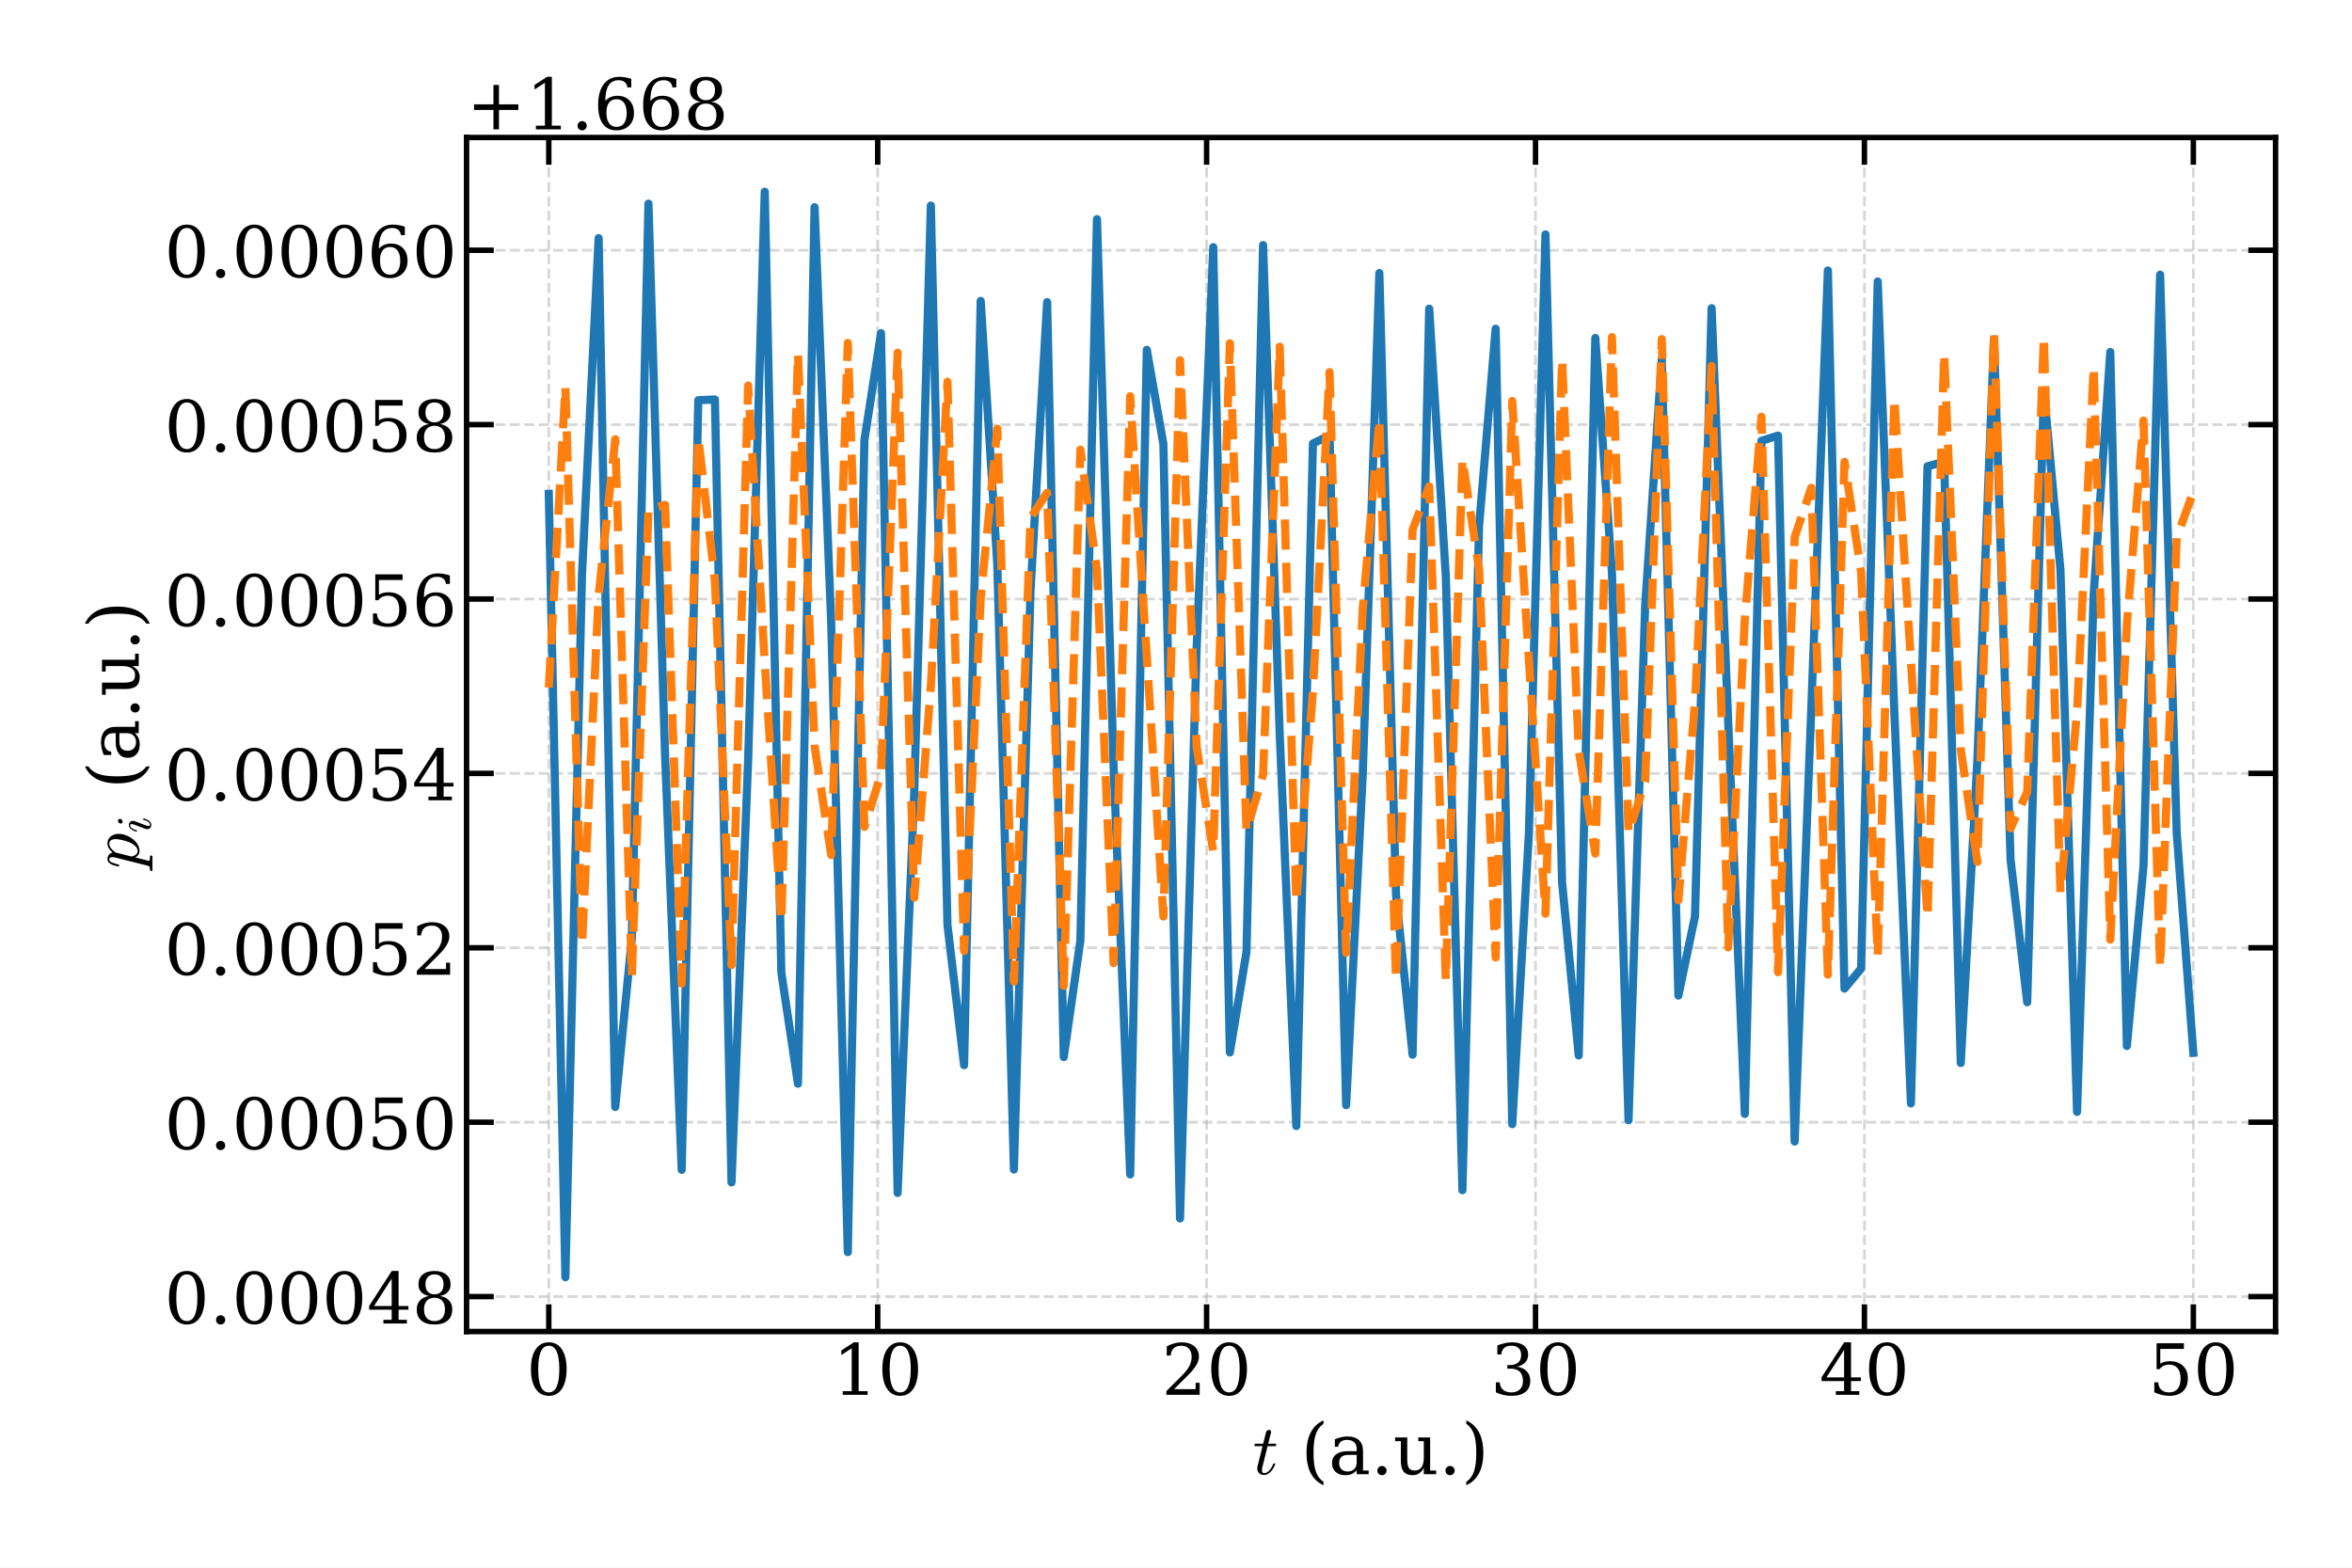
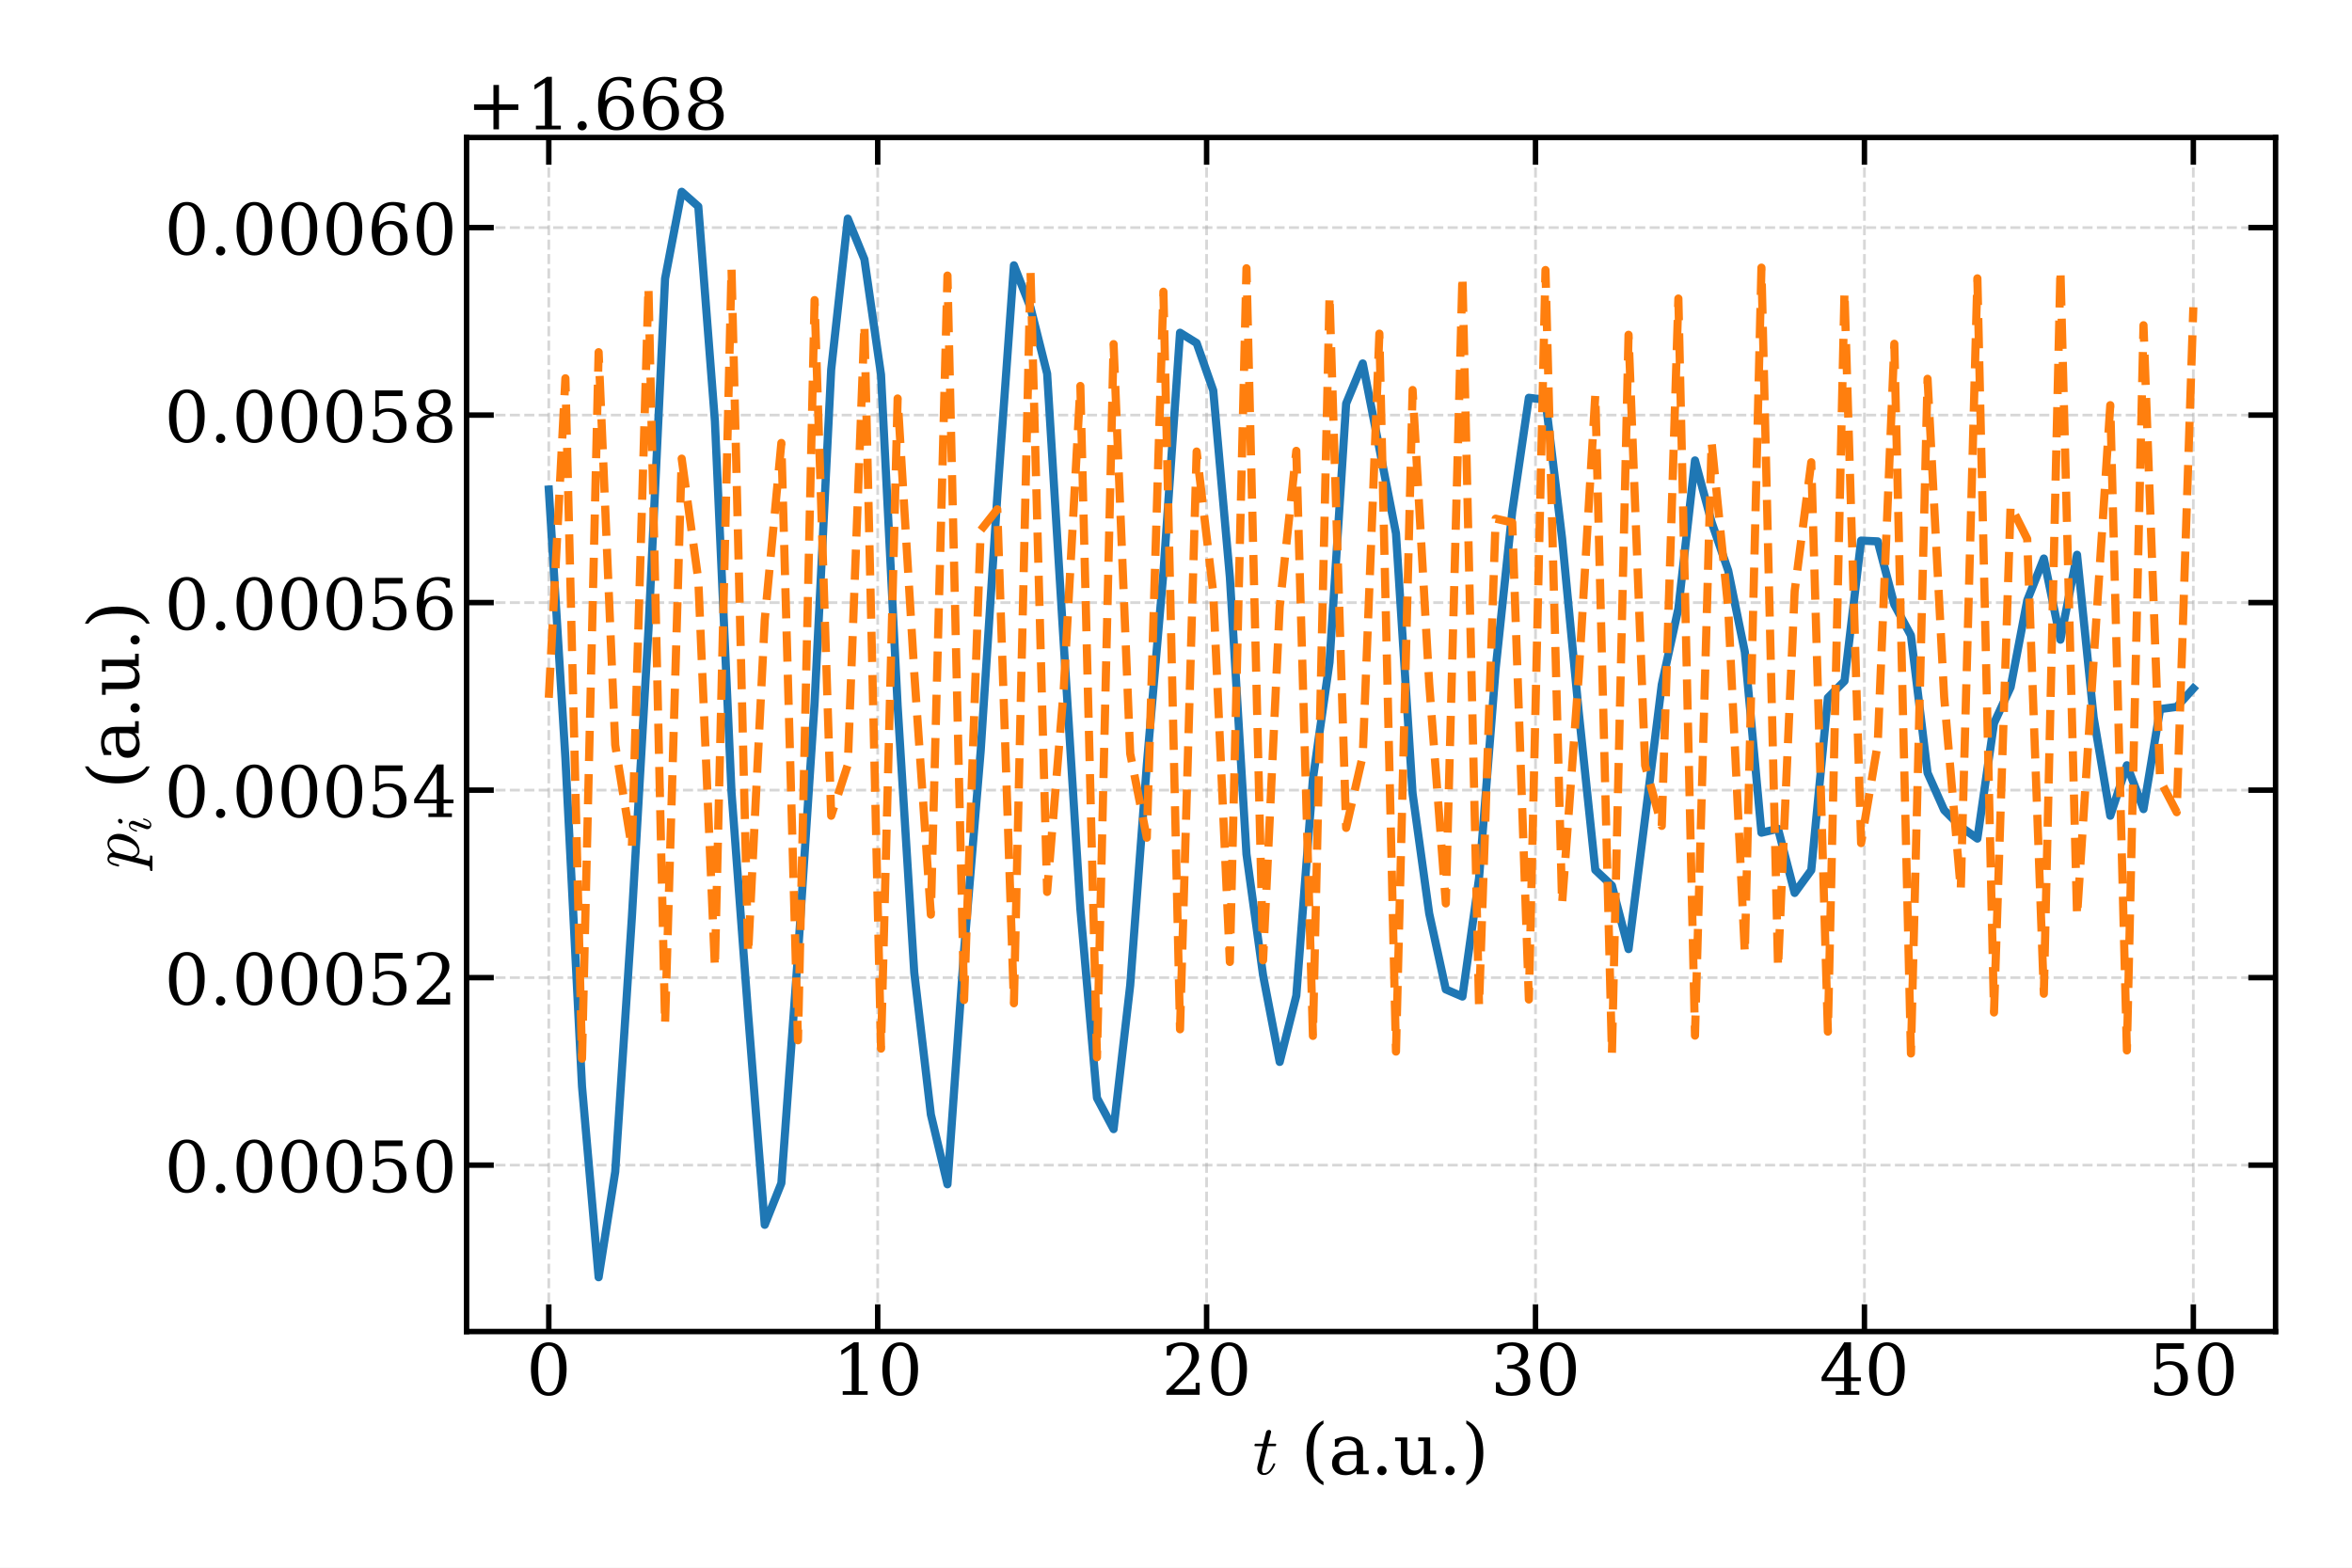
<svg xmlns="http://www.w3.org/2000/svg" xmlns:xlink="http://www.w3.org/1999/xlink" width="864pt" height="576pt" viewBox="0 0 864 576" version="1.1">
  <defs>
    <style type="text/css">*{stroke-linejoin: round; stroke-linecap: butt}</style>
  </defs>
  <g id="figure_1">
    <g id="patch_1">
      <path d="M 0 576  L 864 576  L 864 0  L 0 0  z " style="fill: #ffffff" />
    </g>
    <g id="axes_1">
      <g id="patch_2">
        <path d="M 171.39 489.233  L 835.92 489.233  L 835.92 50.52  L 171.39 50.52  z " style="fill: #ffffff" />
      </g>
      <g id="matplotlib.axis_1">
        <g id="xtick_1">
          <g id="line2d_1">
-             <path d="M 201.596 489.233  L 201.596 50.52  " clip-path="url(#pa88ec3ebfe)" style="fill: none; stroke-dasharray: 3.7,1.6; stroke-dashoffset: 0; stroke: #b0b0b0; stroke-opacity: 0.5" />
+             <path d="M 201.596 489.233  L 201.596 50.52  " clip-path="url(#p88c723b122)" style="fill: none; stroke-dasharray: 3.7,1.6; stroke-dashoffset: 0; stroke: #b0b0b0; stroke-opacity: 0.5" />
          </g>
          <g id="line2d_2">
            <defs>
-               <path id="meef4abf66e" d="M 0 0  L 0 -10  " style="stroke: #000000; stroke-width: 2" />
-             </defs>
-             <g>
-               <use xlink:href="#meef4abf66e" x="201.596" y="489.233" style="stroke: #000000; stroke-width: 2" />
+               <path id="med78677e0a" d="M 0 0  L 0 -10  " style="stroke: #000000; stroke-width: 2" />
+             </defs>
+             <g>
+               <use xlink:href="#med78677e0a" x="201.596" y="489.233" style="stroke: #000000; stroke-width: 2" />
            </g>
          </g>
          <g id="line2d_3">
            <defs>
-               <path id="me6c5d72d08" d="M 0 0  L 0 10  " style="stroke: #000000; stroke-width: 2" />
-             </defs>
-             <g>
-               <use xlink:href="#me6c5d72d08" x="201.596" y="50.52" style="stroke: #000000; stroke-width: 2" />
+               <path id="mbe3a00b995" d="M 0 0  L 0 10  " style="stroke: #000000; stroke-width: 2" />
+             </defs>
+             <g>
+               <use xlink:href="#mbe3a00b995" x="201.596" y="50.52" style="stroke: #000000; stroke-width: 2" />
            </g>
          </g>
          <g id="text_1">
            <g transform="translate(193.3247 512.4884) scale(0.26 -0.26)">
              <defs>
                <path id="DejaVuSerif-30" d="M 2034 219  Q 2513 219 2750 744  Q 2988 1269 2988 2328  Q 2988 3391 2750 3916  Q 2513 4441 2034 4441  Q 1556 4441 1318 3916  Q 1081 3391 1081 2328  Q 1081 1269 1318 744  Q 1556 219 2034 219  z M 2034 -91  Q 1275 -91 848 546  Q 422 1184 422 2328  Q 422 3475 848 4112  Q 1275 4750 2034 4750  Q 2797 4750 3222 4112  Q 3647 3475 3647 2328  Q 3647 1184 3222 546  Q 2797 -91 2034 -91  z " transform="scale(0.015625)" />
              </defs>
              <use xlink:href="#DejaVuSerif-30" />
            </g>
          </g>
        </g>
        <g id="xtick_2">
          <g id="line2d_4">
-             <path d="M 322.42 489.233  L 322.42 50.52  " clip-path="url(#pa88ec3ebfe)" style="fill: none; stroke-dasharray: 3.7,1.6; stroke-dashoffset: 0; stroke: #b0b0b0; stroke-opacity: 0.5" />
+             <path d="M 322.42 489.233  L 322.42 50.52  " clip-path="url(#p88c723b122)" style="fill: none; stroke-dasharray: 3.7,1.6; stroke-dashoffset: 0; stroke: #b0b0b0; stroke-opacity: 0.5" />
          </g>
          <g id="line2d_5">
            <g>
-               <use xlink:href="#meef4abf66e" x="322.42" y="489.233" style="stroke: #000000; stroke-width: 2" />
+               <use xlink:href="#med78677e0a" x="322.42" y="489.233" style="stroke: #000000; stroke-width: 2" />
            </g>
          </g>
          <g id="line2d_6">
            <g>
-               <use xlink:href="#me6c5d72d08" x="322.42" y="50.52" style="stroke: #000000; stroke-width: 2" />
+               <use xlink:href="#mbe3a00b995" x="322.42" y="50.52" style="stroke: #000000; stroke-width: 2" />
            </g>
          </g>
          <g id="text_2">
            <g transform="translate(305.877 512.4884) scale(0.26 -0.26)">
              <defs>
                <path id="DejaVuSerif-31" d="M 909 0  L 909 331  L 1722 331  L 1722 4213  L 781 3603  L 781 4013  L 1919 4750  L 2350 4750  L 2350 331  L 3163 331  L 3163 0  L 909 0  z " transform="scale(0.015625)" />
              </defs>
              <use xlink:href="#DejaVuSerif-31" />
              <use xlink:href="#DejaVuSerif-30" x="63.623" />
            </g>
          </g>
        </g>
        <g id="xtick_3">
          <g id="line2d_7">
-             <path d="M 443.243 489.233  L 443.243 50.52  " clip-path="url(#pa88ec3ebfe)" style="fill: none; stroke-dasharray: 3.7,1.6; stroke-dashoffset: 0; stroke: #b0b0b0; stroke-opacity: 0.5" />
+             <path d="M 443.243 489.233  L 443.243 50.52  " clip-path="url(#p88c723b122)" style="fill: none; stroke-dasharray: 3.7,1.6; stroke-dashoffset: 0; stroke: #b0b0b0; stroke-opacity: 0.5" />
          </g>
          <g id="line2d_8">
            <g>
-               <use xlink:href="#meef4abf66e" x="443.243" y="489.233" style="stroke: #000000; stroke-width: 2" />
+               <use xlink:href="#med78677e0a" x="443.243" y="489.233" style="stroke: #000000; stroke-width: 2" />
            </g>
          </g>
          <g id="line2d_9">
            <g>
-               <use xlink:href="#me6c5d72d08" x="443.243" y="50.52" style="stroke: #000000; stroke-width: 2" />
+               <use xlink:href="#mbe3a00b995" x="443.243" y="50.52" style="stroke: #000000; stroke-width: 2" />
            </g>
          </g>
          <g id="text_3">
            <g transform="translate(426.7007 512.4884) scale(0.26 -0.26)">
              <defs>
                <path id="DejaVuSerif-32" d="M 819 3553  L 469 3553  L 469 4384  Q 803 4563 1142 4656  Q 1481 4750 1806 4750  Q 2534 4750 2956 4397  Q 3378 4044 3378 3438  Q 3378 2753 2422 1800  Q 2347 1728 2309 1691  L 1131 513  L 3078 513  L 3078 1088  L 3444 1088  L 3444 0  L 434 0  L 434 341  L 1850 1753  Q 2319 2222 2519 2614  Q 2719 3006 2719 3438  Q 2719 3909 2473 4175  Q 2228 4441 1797 4441  Q 1350 4441 1106 4219  Q 863 3997 819 3553  z " transform="scale(0.015625)" />
              </defs>
              <use xlink:href="#DejaVuSerif-32" />
              <use xlink:href="#DejaVuSerif-30" x="63.623" />
            </g>
          </g>
        </g>
        <g id="xtick_4">
          <g id="line2d_10">
-             <path d="M 564.067 489.233  L 564.067 50.52  " clip-path="url(#pa88ec3ebfe)" style="fill: none; stroke-dasharray: 3.7,1.6; stroke-dashoffset: 0; stroke: #b0b0b0; stroke-opacity: 0.5" />
+             <path d="M 564.067 489.233  L 564.067 50.52  " clip-path="url(#p88c723b122)" style="fill: none; stroke-dasharray: 3.7,1.6; stroke-dashoffset: 0; stroke: #b0b0b0; stroke-opacity: 0.5" />
          </g>
          <g id="line2d_11">
            <g>
-               <use xlink:href="#meef4abf66e" x="564.067" y="489.233" style="stroke: #000000; stroke-width: 2" />
+               <use xlink:href="#med78677e0a" x="564.067" y="489.233" style="stroke: #000000; stroke-width: 2" />
            </g>
          </g>
          <g id="line2d_12">
            <g>
-               <use xlink:href="#me6c5d72d08" x="564.067" y="50.52" style="stroke: #000000; stroke-width: 2" />
+               <use xlink:href="#mbe3a00b995" x="564.067" y="50.52" style="stroke: #000000; stroke-width: 2" />
            </g>
          </g>
          <g id="text_4">
            <g transform="translate(547.5243 512.4884) scale(0.26 -0.26)">
              <defs>
                <path id="DejaVuSerif-33" d="M 622 4469  Q 988 4606 1323 4678  Q 1659 4750 1953 4750  Q 2638 4750 3022 4454  Q 3406 4159 3406 3634  Q 3406 3213 3140 2930  Q 2875 2647 2388 2547  Q 2963 2466 3280 2130  Q 3597 1794 3597 1259  Q 3597 606 3158 257  Q 2719 -91 1894 -91  Q 1528 -91 1179 -12  Q 831 66 488 225  L 488 1131  L 838 1131  Q 869 681 1141 450  Q 1413 219 1906 219  Q 2384 219 2661 495  Q 2938 772 2938 1253  Q 2938 1803 2653 2086  Q 2369 2369 1819 2369  L 1522 2369  L 1522 2688  L 1678 2688  Q 2225 2688 2498 2914  Q 2772 3141 2772 3597  Q 2772 4006 2547 4223  Q 2322 4441 1900 4441  Q 1478 4441 1245 4241  Q 1013 4041 972 3647  L 622 3647  L 622 4469  z " transform="scale(0.015625)" />
              </defs>
              <use xlink:href="#DejaVuSerif-33" />
              <use xlink:href="#DejaVuSerif-30" x="63.623" />
            </g>
          </g>
        </g>
        <g id="xtick_5">
          <g id="line2d_13">
-             <path d="M 684.89 489.233  L 684.89 50.52  " clip-path="url(#pa88ec3ebfe)" style="fill: none; stroke-dasharray: 3.7,1.6; stroke-dashoffset: 0; stroke: #b0b0b0; stroke-opacity: 0.5" />
+             <path d="M 684.89 489.233  L 684.89 50.52  " clip-path="url(#p88c723b122)" style="fill: none; stroke-dasharray: 3.7,1.6; stroke-dashoffset: 0; stroke: #b0b0b0; stroke-opacity: 0.5" />
          </g>
          <g id="line2d_14">
            <g>
-               <use xlink:href="#meef4abf66e" x="684.89" y="489.233" style="stroke: #000000; stroke-width: 2" />
+               <use xlink:href="#med78677e0a" x="684.89" y="489.233" style="stroke: #000000; stroke-width: 2" />
            </g>
          </g>
          <g id="line2d_15">
            <g>
-               <use xlink:href="#me6c5d72d08" x="684.89" y="50.52" style="stroke: #000000; stroke-width: 2" />
+               <use xlink:href="#mbe3a00b995" x="684.89" y="50.52" style="stroke: #000000; stroke-width: 2" />
            </g>
          </g>
          <g id="text_5">
            <g transform="translate(668.348 512.4884) scale(0.26 -0.26)">
              <defs>
                <path id="DejaVuSerif-34" d="M 2234 1581  L 2234 4063  L 641 1581  L 2234 1581  z M 3609 0  L 1484 0  L 1484 331  L 2234 331  L 2234 1247  L 197 1247  L 197 1588  L 2241 4750  L 2859 4750  L 2859 1581  L 3750 1581  L 3750 1247  L 2859 1247  L 2859 331  L 3609 331  L 3609 0  z " transform="scale(0.015625)" />
              </defs>
              <use xlink:href="#DejaVuSerif-34" />
              <use xlink:href="#DejaVuSerif-30" x="63.623" />
            </g>
          </g>
        </g>
        <g id="xtick_6">
          <g id="line2d_16">
-             <path d="M 805.714 489.233  L 805.714 50.52  " clip-path="url(#pa88ec3ebfe)" style="fill: none; stroke-dasharray: 3.7,1.6; stroke-dashoffset: 0; stroke: #b0b0b0; stroke-opacity: 0.5" />
+             <path d="M 805.714 489.233  L 805.714 50.52  " clip-path="url(#p88c723b122)" style="fill: none; stroke-dasharray: 3.7,1.6; stroke-dashoffset: 0; stroke: #b0b0b0; stroke-opacity: 0.5" />
          </g>
          <g id="line2d_17">
            <g>
-               <use xlink:href="#meef4abf66e" x="805.714" y="489.233" style="stroke: #000000; stroke-width: 2" />
+               <use xlink:href="#med78677e0a" x="805.714" y="489.233" style="stroke: #000000; stroke-width: 2" />
            </g>
          </g>
          <g id="line2d_18">
            <g>
-               <use xlink:href="#me6c5d72d08" x="805.714" y="50.52" style="stroke: #000000; stroke-width: 2" />
+               <use xlink:href="#mbe3a00b995" x="805.714" y="50.52" style="stroke: #000000; stroke-width: 2" />
            </g>
          </g>
          <g id="text_6">
            <g transform="translate(789.1716 512.4884) scale(0.26 -0.26)">
              <defs>
                <path id="DejaVuSerif-35" d="M 3219 4666  L 3219 4153  L 1081 4153  L 1081 2816  Q 1244 2928 1461 2984  Q 1678 3041 1947 3041  Q 2703 3041 3140 2622  Q 3578 2203 3578 1478  Q 3578 738 3136 323  Q 2694 -91 1894 -91  Q 1572 -91 1234 -12  Q 897 66 544 225  L 544 1131  L 897 1131  Q 925 688 1179 453  Q 1434 219 1894 219  Q 2388 219 2653 544  Q 2919 869 2919 1478  Q 2919 2084 2655 2407  Q 2391 2731 1894 2731  Q 1613 2731 1398 2631  Q 1184 2531 1019 2322  L 750 2322  L 750 4666  L 3219 4666  z " transform="scale(0.015625)" />
              </defs>
              <use xlink:href="#DejaVuSerif-35" />
              <use xlink:href="#DejaVuSerif-30" x="63.623" />
            </g>
          </g>
        </g>
        <g id="text_7">
          <g transform="translate(460.235 541.6516) scale(0.26 -0.26)">
            <defs>
              <path id="Cmmi10-74" d="M 397 519  Q 397 613 416 697  L 878 2534  L 206 2534  Q 141 2534 141 2619  Q 166 2759 225 2759  L 934 2759  L 1191 3803  Q 1216 3888 1291 3947  Q 1366 4006 1459 4006  Q 1541 4006 1595 3957  Q 1650 3909 1650 3828  Q 1650 3809 1648 3798  Q 1647 3788 1644 3775  L 1388 2759  L 2047 2759  Q 2113 2759 2113 2675  Q 2109 2659 2100 2621  Q 2091 2584 2075 2559  Q 2059 2534 2028 2534  L 1331 2534  L 872 684  Q 825 503 825 372  Q 825 97 1013 97  Q 1294 97 1511 361  Q 1728 625 1844 941  Q 1869 978 1894 978  L 1972 978  Q 1997 978 2012 961  Q 2028 944 2028 922  Q 2028 909 2022 903  Q 1881 516 1612 222  Q 1344 -72 997 -72  Q 744 -72 570 93  Q 397 259 397 519  z " transform="scale(0.015625)" />
              <path id="DejaVuSerif-20" transform="scale(0.015625)" />
              <path id="DejaVuSerif-28" d="M 2041 -997  Q 1281 -656 893 83  Q 506 822 506 1931  Q 506 3044 893 3783  Q 1281 4522 2041 4863  L 2041 4556  Q 1559 4225 1350 3623  Q 1141 3022 1141 1931  Q 1141 844 1350 242  Q 1559 -359 2041 -691  L 2041 -997  z " transform="scale(0.015625)" />
              <path id="DejaVuSerif-61" d="M 2547 1044  L 2547 1747  L 1806 1747  Q 1378 1747 1168 1562  Q 959 1378 959 997  Q 959 650 1171 447  Q 1384 244 1747 244  Q 2106 244 2326 466  Q 2547 688 2547 1044  z M 3122 2075  L 3122 331  L 3634 331  L 3634 0  L 2547 0  L 2547 359  Q 2356 128 2106 18  Q 1856 -91 1522 -91  Q 969 -91 644 203  Q 319 497 319 997  Q 319 1513 691 1797  Q 1063 2081 1741 2081  L 2547 2081  L 2547 2309  Q 2547 2688 2317 2895  Q 2088 3103 1672 3103  Q 1328 3103 1125 2947  Q 922 2791 872 2484  L 575 2484  L 575 3156  Q 875 3284 1158 3348  Q 1441 3413 1709 3413  Q 2400 3413 2761 3070  Q 3122 2728 3122 2075  z " transform="scale(0.015625)" />
              <path id="DejaVuSerif-2e" d="M 603 325  Q 603 500 722 622  Q 841 744 1019 744  Q 1191 744 1312 622  Q 1434 500 1434 325  Q 1434 153 1312 31  Q 1191 -91 1019 -91  Q 841 -91 722 29  Q 603 150 603 325  z " transform="scale(0.015625)" />
              <path id="DejaVuSerif-75" d="M 2266 3322  L 3341 3322  L 3341 331  L 3884 331  L 3884 0  L 2766 0  L 2766 588  Q 2606 256 2353 82  Q 2100 -91 1766 -91  Q 1213 -91 952 223  Q 691 538 691 1209  L 691 2988  L 172 2988  L 172 3322  L 1269 3322  L 1269 1388  Q 1269 781 1417 556  Q 1566 331 1947 331  Q 2347 331 2556 625  Q 2766 919 2766 1478  L 2766 2988  L 2266 2988  L 2266 3322  z " transform="scale(0.015625)" />
              <path id="DejaVuSerif-29" d="M 453 -997  L 453 -691  Q 934 -359 1145 242  Q 1356 844 1356 1931  Q 1356 3022 1145 3623  Q 934 4225 453 4556  L 453 4863  Q 1216 4522 1603 3783  Q 1991 3044 1991 1931  Q 1991 822 1603 83  Q 1216 -656 453 -997  z " transform="scale(0.015625)" />
            </defs>
            <use xlink:href="#Cmmi10-74" transform="translate(0 0.015625)" />
            <use xlink:href="#DejaVuSerif-20" transform="translate(36.08398 0.015625)" />
            <use xlink:href="#DejaVuSerif-28" transform="translate(67.87109 0.015625)" />
            <use xlink:href="#DejaVuSerif-61" transform="translate(106.8848 0.015625)" />
            <use xlink:href="#DejaVuSerif-2e" transform="translate(166.5039 0.015625)" />
            <use xlink:href="#DejaVuSerif-75" transform="translate(198.291 0.015625)" />
            <use xlink:href="#DejaVuSerif-2e" transform="translate(262.6953 0.015625)" />
            <use xlink:href="#DejaVuSerif-29" transform="translate(294.4824 0.015625)" />
          </g>
        </g>
      </g>
      <g id="matplotlib.axis_2">
        <g id="ytick_1">
          <g id="line2d_19">
-             <path d="M 171.39 476.398  L 835.92 476.398  " clip-path="url(#pa88ec3ebfe)" style="fill: none; stroke-dasharray: 3.7,1.6; stroke-dashoffset: 0; stroke: #b0b0b0; stroke-opacity: 0.5" />
+             <path d="M 171.39 428.099  L 835.92 428.099  " clip-path="url(#p88c723b122)" style="fill: none; stroke-dasharray: 3.7,1.6; stroke-dashoffset: 0; stroke: #b0b0b0; stroke-opacity: 0.5" />
          </g>
          <g id="line2d_20">
            <defs>
-               <path id="md8e90012d5" d="M 0 0  L 10 0  " style="stroke: #000000; stroke-width: 2" />
-             </defs>
-             <g>
-               <use xlink:href="#md8e90012d5" x="171.39" y="476.398" style="stroke: #000000; stroke-width: 2" />
+               <path id="mcb16115a9f" d="M 0 0  L 10 0  " style="stroke: #000000; stroke-width: 2" />
+             </defs>
+             <g>
+               <use xlink:href="#mcb16115a9f" x="171.39" y="428.099" style="stroke: #000000; stroke-width: 2" />
            </g>
          </g>
          <g id="line2d_21">
            <defs>
-               <path id="m839bf3f258" d="M 0 0  L -10 0  " style="stroke: #000000; stroke-width: 2" />
-             </defs>
-             <g>
-               <use xlink:href="#m839bf3f258" x="835.92" y="476.398" style="stroke: #000000; stroke-width: 2" />
+               <path id="m4afdb123ab" d="M 0 0  L -10 0  " style="stroke: #000000; stroke-width: 2" />
+             </defs>
+             <g>
+               <use xlink:href="#m4afdb123ab" x="835.92" y="428.099" style="stroke: #000000; stroke-width: 2" />
            </g>
          </g>
          <g id="text_8">
-             <g transform="translate(60.37188 486.2759) scale(0.26 -0.26)">
-               <defs>
-                 <path id="DejaVuSerif-38" d="M 2981 1275  Q 2981 1775 2732 2051  Q 2484 2328 2034 2328  Q 1584 2328 1336 2051  Q 1088 1775 1088 1275  Q 1088 772 1336 495  Q 1584 219 2034 219  Q 2484 219 2732 495  Q 2981 772 2981 1275  z M 2853 3541  Q 2853 3966 2637 4203  Q 2422 4441 2034 4441  Q 1650 4441 1433 4203  Q 1216 3966 1216 3541  Q 1216 3113 1433 2875  Q 1650 2638 2034 2638  Q 2422 2638 2637 2875  Q 2853 3113 2853 3541  z M 2516 2484  Q 3047 2413 3344 2092  Q 3641 1772 3641 1275  Q 3641 619 3225 264  Q 2809 -91 2034 -91  Q 1263 -91 845 264  Q 428 619 428 1275  Q 428 1772 725 2092  Q 1022 2413 1556 2484  Q 1084 2569 832 2842  Q 581 3116 581 3541  Q 581 4103 968 4426  Q 1356 4750 2034 4750  Q 2713 4750 3100 4426  Q 3488 4103 3488 3541  Q 3488 3116 3236 2842  Q 2984 2569 2516 2484  z " transform="scale(0.015625)" />
-               </defs>
-               <use xlink:href="#DejaVuSerif-30" />
-               <use xlink:href="#DejaVuSerif-2e" x="63.623" />
-               <use xlink:href="#DejaVuSerif-30" x="95.41" />
-               <use xlink:href="#DejaVuSerif-30" x="159.033" />
-               <use xlink:href="#DejaVuSerif-30" x="222.656" />
-               <use xlink:href="#DejaVuSerif-34" x="286.279" />
-               <use xlink:href="#DejaVuSerif-38" x="349.902" />
+             <g transform="translate(60.37188 437.9771) scale(0.26 -0.26)">
+               <use xlink:href="#DejaVuSerif-30" />
+               <use xlink:href="#DejaVuSerif-2e" x="63.623" />
+               <use xlink:href="#DejaVuSerif-30" x="95.41" />
+               <use xlink:href="#DejaVuSerif-30" x="159.033" />
+               <use xlink:href="#DejaVuSerif-30" x="222.656" />
+               <use xlink:href="#DejaVuSerif-35" x="286.279" />
+               <use xlink:href="#DejaVuSerif-30" x="349.902" />
            </g>
          </g>
        </g>
        <g id="ytick_2">
          <g id="line2d_22">
-             <path d="M 171.39 412.322  L 835.92 412.322  " clip-path="url(#pa88ec3ebfe)" style="fill: none; stroke-dasharray: 3.7,1.6; stroke-dashoffset: 0; stroke: #b0b0b0; stroke-opacity: 0.5" />
+             <path d="M 171.39 359.203  L 835.92 359.203  " clip-path="url(#p88c723b122)" style="fill: none; stroke-dasharray: 3.7,1.6; stroke-dashoffset: 0; stroke: #b0b0b0; stroke-opacity: 0.5" />
          </g>
          <g id="line2d_23">
            <g>
-               <use xlink:href="#md8e90012d5" x="171.39" y="412.322" style="stroke: #000000; stroke-width: 2" />
+               <use xlink:href="#mcb16115a9f" x="171.39" y="359.203" style="stroke: #000000; stroke-width: 2" />
            </g>
          </g>
          <g id="line2d_24">
            <g>
-               <use xlink:href="#m839bf3f258" x="835.92" y="412.322" style="stroke: #000000; stroke-width: 2" />
+               <use xlink:href="#m4afdb123ab" x="835.92" y="359.203" style="stroke: #000000; stroke-width: 2" />
            </g>
          </g>
          <g id="text_9">
-             <g transform="translate(60.37188 422.1998) scale(0.26 -0.26)">
+             <g transform="translate(60.37188 369.081) scale(0.26 -0.26)">
              <use xlink:href="#DejaVuSerif-30" />
              <use xlink:href="#DejaVuSerif-2e" x="63.623" />
              <use xlink:href="#DejaVuSerif-30" x="95.41" />
              <use xlink:href="#DejaVuSerif-30" x="159.033" />
              <use xlink:href="#DejaVuSerif-30" x="222.656" />
              <use xlink:href="#DejaVuSerif-35" x="286.279" />
-               <use xlink:href="#DejaVuSerif-30" x="349.902" />
+               <use xlink:href="#DejaVuSerif-32" x="349.902" />
            </g>
          </g>
        </g>
        <g id="ytick_3">
          <g id="line2d_25">
-             <path d="M 171.39 348.246  L 835.92 348.246  " clip-path="url(#pa88ec3ebfe)" style="fill: none; stroke-dasharray: 3.7,1.6; stroke-dashoffset: 0; stroke: #b0b0b0; stroke-opacity: 0.5" />
+             <path d="M 171.39 290.307  L 835.92 290.307  " clip-path="url(#p88c723b122)" style="fill: none; stroke-dasharray: 3.7,1.6; stroke-dashoffset: 0; stroke: #b0b0b0; stroke-opacity: 0.5" />
          </g>
          <g id="line2d_26">
            <g>
-               <use xlink:href="#md8e90012d5" x="171.39" y="348.246" style="stroke: #000000; stroke-width: 2" />
+               <use xlink:href="#mcb16115a9f" x="171.39" y="290.307" style="stroke: #000000; stroke-width: 2" />
            </g>
          </g>
          <g id="line2d_27">
            <g>
-               <use xlink:href="#m839bf3f258" x="835.92" y="348.246" style="stroke: #000000; stroke-width: 2" />
+               <use xlink:href="#m4afdb123ab" x="835.92" y="290.307" style="stroke: #000000; stroke-width: 2" />
            </g>
          </g>
          <g id="text_10">
-             <g transform="translate(60.37188 358.1236) scale(0.26 -0.26)">
+             <g transform="translate(60.37188 300.1849) scale(0.26 -0.26)">
              <use xlink:href="#DejaVuSerif-30" />
              <use xlink:href="#DejaVuSerif-2e" x="63.623" />
              <use xlink:href="#DejaVuSerif-30" x="95.41" />
              <use xlink:href="#DejaVuSerif-30" x="159.033" />
              <use xlink:href="#DejaVuSerif-30" x="222.656" />
              <use xlink:href="#DejaVuSerif-35" x="286.279" />
-               <use xlink:href="#DejaVuSerif-32" x="349.902" />
+               <use xlink:href="#DejaVuSerif-34" x="349.902" />
            </g>
          </g>
        </g>
        <g id="ytick_4">
          <g id="line2d_28">
-             <path d="M 171.39 284.169  L 835.92 284.169  " clip-path="url(#pa88ec3ebfe)" style="fill: none; stroke-dasharray: 3.7,1.6; stroke-dashoffset: 0; stroke: #b0b0b0; stroke-opacity: 0.5" />
+             <path d="M 171.39 221.411  L 835.92 221.411  " clip-path="url(#p88c723b122)" style="fill: none; stroke-dasharray: 3.7,1.6; stroke-dashoffset: 0; stroke: #b0b0b0; stroke-opacity: 0.5" />
          </g>
          <g id="line2d_29">
            <g>
-               <use xlink:href="#md8e90012d5" x="171.39" y="284.169" style="stroke: #000000; stroke-width: 2" />
+               <use xlink:href="#mcb16115a9f" x="171.39" y="221.411" style="stroke: #000000; stroke-width: 2" />
            </g>
          </g>
          <g id="line2d_30">
            <g>
-               <use xlink:href="#m839bf3f258" x="835.92" y="284.169" style="stroke: #000000; stroke-width: 2" />
+               <use xlink:href="#m4afdb123ab" x="835.92" y="221.411" style="stroke: #000000; stroke-width: 2" />
            </g>
          </g>
          <g id="text_11">
-             <g transform="translate(60.37188 294.0474) scale(0.26 -0.26)">
+             <g transform="translate(60.37188 231.2888) scale(0.26 -0.26)">
+               <defs>
+                 <path id="DejaVuSerif-36" d="M 2094 219  Q 2534 219 2771 542  Q 3009 866 3009 1472  Q 3009 2078 2771 2401  Q 2534 2725 2094 2725  Q 1647 2725 1412 2412  Q 1178 2100 1178 1509  Q 1178 888 1415 553  Q 1653 219 2094 219  z M 1075 2569  Q 1288 2803 1556 2918  Q 1825 3034 2163 3034  Q 2859 3034 3264 2615  Q 3669 2197 3669 1472  Q 3669 763 3233 336  Q 2797 -91 2069 -91  Q 1278 -91 853 498  Q 428 1088 428 2181  Q 428 3406 931 4078  Q 1434 4750 2350 4750  Q 2597 4750 2869 4703  Q 3141 4656 3425 4563  L 3425 3794  L 3072 3794  Q 3034 4109 2831 4275  Q 2628 4441 2284 4441  Q 1678 4441 1381 3981  Q 1084 3522 1075 2569  z " transform="scale(0.015625)" />
+               </defs>
              <use xlink:href="#DejaVuSerif-30" />
              <use xlink:href="#DejaVuSerif-2e" x="63.623" />
              <use xlink:href="#DejaVuSerif-30" x="95.41" />
              <use xlink:href="#DejaVuSerif-30" x="159.033" />
              <use xlink:href="#DejaVuSerif-30" x="222.656" />
              <use xlink:href="#DejaVuSerif-35" x="286.279" />
-               <use xlink:href="#DejaVuSerif-34" x="349.902" />
+               <use xlink:href="#DejaVuSerif-36" x="349.902" />
            </g>
          </g>
        </g>
        <g id="ytick_5">
          <g id="line2d_31">
-             <path d="M 171.39 220.093  L 835.92 220.093  " clip-path="url(#pa88ec3ebfe)" style="fill: none; stroke-dasharray: 3.7,1.6; stroke-dashoffset: 0; stroke: #b0b0b0; stroke-opacity: 0.5" />
+             <path d="M 171.39 152.515  L 835.92 152.515  " clip-path="url(#p88c723b122)" style="fill: none; stroke-dasharray: 3.7,1.6; stroke-dashoffset: 0; stroke: #b0b0b0; stroke-opacity: 0.5" />
          </g>
          <g id="line2d_32">
            <g>
-               <use xlink:href="#md8e90012d5" x="171.39" y="220.093" style="stroke: #000000; stroke-width: 2" />
+               <use xlink:href="#mcb16115a9f" x="171.39" y="152.515" style="stroke: #000000; stroke-width: 2" />
            </g>
          </g>
          <g id="line2d_33">
            <g>
-               <use xlink:href="#m839bf3f258" x="835.92" y="220.093" style="stroke: #000000; stroke-width: 2" />
+               <use xlink:href="#m4afdb123ab" x="835.92" y="152.515" style="stroke: #000000; stroke-width: 2" />
            </g>
          </g>
          <g id="text_12">
-             <g transform="translate(60.37188 229.9713) scale(0.26 -0.26)">
-               <defs>
-                 <path id="DejaVuSerif-36" d="M 2094 219  Q 2534 219 2771 542  Q 3009 866 3009 1472  Q 3009 2078 2771 2401  Q 2534 2725 2094 2725  Q 1647 2725 1412 2412  Q 1178 2100 1178 1509  Q 1178 888 1415 553  Q 1653 219 2094 219  z M 1075 2569  Q 1288 2803 1556 2918  Q 1825 3034 2163 3034  Q 2859 3034 3264 2615  Q 3669 2197 3669 1472  Q 3669 763 3233 336  Q 2797 -91 2069 -91  Q 1278 -91 853 498  Q 428 1088 428 2181  Q 428 3406 931 4078  Q 1434 4750 2350 4750  Q 2597 4750 2869 4703  Q 3141 4656 3425 4563  L 3425 3794  L 3072 3794  Q 3034 4109 2831 4275  Q 2628 4441 2284 4441  Q 1678 4441 1381 3981  Q 1084 3522 1075 2569  z " transform="scale(0.015625)" />
+             <g transform="translate(60.37188 162.3927) scale(0.26 -0.26)">
+               <defs>
+                 <path id="DejaVuSerif-38" d="M 2981 1275  Q 2981 1775 2732 2051  Q 2484 2328 2034 2328  Q 1584 2328 1336 2051  Q 1088 1775 1088 1275  Q 1088 772 1336 495  Q 1584 219 2034 219  Q 2484 219 2732 495  Q 2981 772 2981 1275  z M 2853 3541  Q 2853 3966 2637 4203  Q 2422 4441 2034 4441  Q 1650 4441 1433 4203  Q 1216 3966 1216 3541  Q 1216 3113 1433 2875  Q 1650 2638 2034 2638  Q 2422 2638 2637 2875  Q 2853 3113 2853 3541  z M 2516 2484  Q 3047 2413 3344 2092  Q 3641 1772 3641 1275  Q 3641 619 3225 264  Q 2809 -91 2034 -91  Q 1263 -91 845 264  Q 428 619 428 1275  Q 428 1772 725 2092  Q 1022 2413 1556 2484  Q 1084 2569 832 2842  Q 581 3116 581 3541  Q 581 4103 968 4426  Q 1356 4750 2034 4750  Q 2713 4750 3100 4426  Q 3488 4103 3488 3541  Q 3488 3116 3236 2842  Q 2984 2569 2516 2484  z " transform="scale(0.015625)" />
              </defs>
              <use xlink:href="#DejaVuSerif-30" />
              <use xlink:href="#DejaVuSerif-2e" x="63.623" />
              <use xlink:href="#DejaVuSerif-30" x="95.41" />
              <use xlink:href="#DejaVuSerif-30" x="159.033" />
              <use xlink:href="#DejaVuSerif-30" x="222.656" />
              <use xlink:href="#DejaVuSerif-35" x="286.279" />
-               <use xlink:href="#DejaVuSerif-36" x="349.902" />
+               <use xlink:href="#DejaVuSerif-38" x="349.902" />
            </g>
          </g>
        </g>
        <g id="ytick_6">
          <g id="line2d_34">
-             <path d="M 171.39 156.017  L 835.92 156.017  " clip-path="url(#pa88ec3ebfe)" style="fill: none; stroke-dasharray: 3.7,1.6; stroke-dashoffset: 0; stroke: #b0b0b0; stroke-opacity: 0.5" />
+             <path d="M 171.39 83.619  L 835.92 83.619  " clip-path="url(#p88c723b122)" style="fill: none; stroke-dasharray: 3.7,1.6; stroke-dashoffset: 0; stroke: #b0b0b0; stroke-opacity: 0.5" />
          </g>
          <g id="line2d_35">
            <g>
-               <use xlink:href="#md8e90012d5" x="171.39" y="156.017" style="stroke: #000000; stroke-width: 2" />
+               <use xlink:href="#mcb16115a9f" x="171.39" y="83.619" style="stroke: #000000; stroke-width: 2" />
            </g>
          </g>
          <g id="line2d_36">
            <g>
-               <use xlink:href="#m839bf3f258" x="835.92" y="156.017" style="stroke: #000000; stroke-width: 2" />
+               <use xlink:href="#m4afdb123ab" x="835.92" y="83.619" style="stroke: #000000; stroke-width: 2" />
            </g>
          </g>
          <g id="text_13">
-             <g transform="translate(60.37188 165.8951) scale(0.26 -0.26)">
-               <use xlink:href="#DejaVuSerif-30" />
-               <use xlink:href="#DejaVuSerif-2e" x="63.623" />
-               <use xlink:href="#DejaVuSerif-30" x="95.41" />
-               <use xlink:href="#DejaVuSerif-30" x="159.033" />
-               <use xlink:href="#DejaVuSerif-30" x="222.656" />
-               <use xlink:href="#DejaVuSerif-35" x="286.279" />
-               <use xlink:href="#DejaVuSerif-38" x="349.902" />
-             </g>
-           </g>
-         </g>
-         <g id="ytick_7">
-           <g id="line2d_37">
-             <path d="M 171.39 91.941  L 835.92 91.941  " clip-path="url(#pa88ec3ebfe)" style="fill: none; stroke-dasharray: 3.7,1.6; stroke-dashoffset: 0; stroke: #b0b0b0; stroke-opacity: 0.5" />
-           </g>
-           <g id="line2d_38">
-             <g>
-               <use xlink:href="#md8e90012d5" x="171.39" y="91.941" style="stroke: #000000; stroke-width: 2" />
-             </g>
-           </g>
-           <g id="line2d_39">
-             <g>
-               <use xlink:href="#m839bf3f258" x="835.92" y="91.941" style="stroke: #000000; stroke-width: 2" />
-             </g>
-           </g>
-           <g id="text_14">
-             <g transform="translate(60.37188 101.8189) scale(0.26 -0.26)">
+             <g transform="translate(60.37188 93.49665) scale(0.26 -0.26)">
              <use xlink:href="#DejaVuSerif-30" />
              <use xlink:href="#DejaVuSerif-2e" x="63.623" />
              <use xlink:href="#DejaVuSerif-30" x="95.41" />
              <use xlink:href="#DejaVuSerif-30" x="159.033" />
              <use xlink:href="#DejaVuSerif-30" x="222.656" />
              <use xlink:href="#DejaVuSerif-36" x="286.279" />
              <use xlink:href="#DejaVuSerif-30" x="349.902" />
            </g>
          </g>
        </g>
-         <g id="text_15">
+         <g id="text_14">
          <g transform="translate(50.96469 319.1463) rotate(-90) scale(0.26 -0.26)">
            <defs>
              <path id="Cmmi10-70" d="M -159 -1241  Q -219 -1241 -219 -1159  Q -197 -1019 -134 -1019  Q 66 -1019 145 -983  Q 225 -947 269 -800  L 991 2081  Q 1038 2200 1038 2388  Q 1038 2663 850 2663  Q 650 2663 553 2423  Q 456 2184 366 1819  Q 366 1778 313 1778  L 238 1778  Q 222 1778 203 1801  Q 184 1825 184 1844  Q 253 2122 317 2315  Q 381 2509 517 2668  Q 653 2828 856 2828  Q 1075 2828 1240 2704  Q 1406 2581 1453 2369  Q 1628 2572 1840 2700  Q 2053 2828 2278 2828  Q 2547 2828 2745 2684  Q 2944 2541 3044 2308  Q 3144 2075 3144 1806  Q 3144 1394 2933 953  Q 2722 513 2361 220  Q 2000 -72 1588 -72  Q 1400 -72 1248 34  Q 1097 141 1013 313  L 722 -825  Q 706 -919 703 -934  Q 703 -1019 1125 -1019  Q 1191 -1019 1191 -1100  Q 1169 -1184 1155 -1212  Q 1141 -1241 1081 -1241  L -159 -1241  z M 1594 97  Q 1816 97 2006 280  Q 2197 463 2316 691  Q 2403 863 2479 1111  Q 2556 1359 2612 1640  Q 2669 1922 2669 2088  Q 2669 2234 2630 2362  Q 2591 2491 2502 2577  Q 2413 2663 2266 2663  Q 2031 2663 1823 2495  Q 1616 2328 1447 2081  L 1447 2059  L 1094 647  Q 1138 419 1263 258  Q 1388 97 1594 97  z " transform="scale(0.015625)" />
              <path id="Cmmi10-69" d="M 500 459  Q 500 578 550 709  L 1069 2088  Q 1153 2322 1153 2472  Q 1153 2663 1013 2663  Q 759 2663 595 2402  Q 431 2141 353 1819  Q 341 1778 300 1778  L 225 1778  Q 172 1778 172 1838  L 172 1856  Q 275 2238 487 2533  Q 700 2828 1025 2828  Q 1253 2828 1411 2678  Q 1569 2528 1569 2297  Q 1569 2178 1516 2047  L 997 672  Q 909 459 909 288  Q 909 97 1056 97  Q 1306 97 1473 364  Q 1641 631 1709 941  Q 1722 978 1759 978  L 1838 978  Q 1863 978 1878 961  Q 1894 944 1894 922  Q 1894 916 1888 903  Q 1800 541 1583 234  Q 1366 -72 1044 -72  Q 819 -72 659 83  Q 500 238 500 459  z M 1222 3878  Q 1222 4013 1334 4122  Q 1447 4231 1581 4231  Q 1691 4231 1761 4164  Q 1831 4097 1831 3994  Q 1831 3850 1717 3742  Q 1603 3634 1466 3634  Q 1363 3634 1292 3704  Q 1222 3775 1222 3878  z " transform="scale(0.015625)" />
            </defs>
            <use xlink:href="#Cmmi10-70" transform="translate(0 0.015625)" />
            <use xlink:href="#Cmmi10-69" transform="translate(50.29297 -16.99063) scale(0.7)" />
            <use xlink:href="#DejaVuSerif-20" transform="translate(80.76699 0.015625)" />
            <use xlink:href="#DejaVuSerif-28" transform="translate(112.5541 0.015625)" />
            <use xlink:href="#DejaVuSerif-61" transform="translate(151.5678 0.015625)" />
            <use xlink:href="#DejaVuSerif-2e" transform="translate(211.1869 0.015625)" />
            <use xlink:href="#DejaVuSerif-75" transform="translate(242.974 0.015625)" />
            <use xlink:href="#DejaVuSerif-2e" transform="translate(307.3783 0.015625)" />
            <use xlink:href="#DejaVuSerif-29" transform="translate(339.1654 0.015625)" />
          </g>
        </g>
-         <g id="text_16">
+         <g id="text_15">
          <g transform="translate(171.39 47.52) scale(0.26 -0.26)">
            <defs>
              <path id="DejaVuSerif-2b" d="M 2931 4013  L 2931 2259  L 4684 2259  L 4684 1753  L 2931 1753  L 2931 0  L 2431 0  L 2431 1753  L 678 1753  L 678 2259  L 2431 2259  L 2431 4013  L 2931 4013  z " transform="scale(0.015625)" />
            </defs>
            <use xlink:href="#DejaVuSerif-2b" />
            <use xlink:href="#DejaVuSerif-31" x="83.789" />
            <use xlink:href="#DejaVuSerif-2e" x="147.412" />
            <use xlink:href="#DejaVuSerif-36" x="179.199" />
            <use xlink:href="#DejaVuSerif-36" x="242.822" />
            <use xlink:href="#DejaVuSerif-38" x="306.445" />
          </g>
        </g>
      </g>
-       <g id="line2d_40">
-         <path d="M 201.596 181.455  L 207.698 469.291  L 213.8 211.039  L 219.903 87.504  L 226.005 406.727  L 232.107 344.7  L 238.209 74.828  L 244.311 277.482  L 250.414 429.816  L 256.516 147.036  L 262.618 146.784  L 268.72 434.44  L 274.822 279.525  L 280.925 70.461  L 287.027 357.358  L 293.129 398.183  L 299.231 76.116  L 305.333 228.664  L 311.436 460.043  L 317.538 161.7  L 323.64 122.393  L 329.742 438.31  L 335.844 291.083  L 341.947 75.521  L 348.049 339.847  L 354.151 391.372  L 360.253 110.559  L 366.355 207.417  L 372.458 429.691  L 378.56 217.026  L 384.662 111.017  L 390.764 388.38  L 396.866 345.627  L 402.969 80.516  L 409.071 281.331  L 415.173 431.508  L 421.275 128.539  L 427.377 163.223  L 433.48 447.685  L 439.582 238.096  L 445.684 90.822  L 451.786 386.694  L 457.888 349.77  L 463.991 90.037  L 470.093 269.644  L 476.195 413.72  L 482.297 162.95  L 488.399 159.998  L 494.502 406.042  L 500.604 284.388  L 506.706 100.333  L 512.808 328.661  L 518.911 387.523  L 525.013 113.413  L 531.115 211.734  L 537.217 437.285  L 543.319 193.582  L 549.422 120.795  L 555.524 413.038  L 561.626 306.303  L 567.728 86.137  L 573.83 324.177  L 579.933 387.783  L 586.035 124.187  L 592.137 210.28  L 598.239 411.597  L 604.341 222.688  L 610.444 131.926  L 616.546 365.785  L 622.648 336.659  L 628.75 113.237  L 634.852 265.401  L 640.955 409.284  L 647.057 161.973  L 653.159 160.037  L 659.261 419.406  L 665.363 260.539  L 671.466 99.378  L 677.568 363.235  L 683.67 355.877  L 689.772 103.419  L 695.874 261.382  L 701.977 405.414  L 708.079 171.315  L 714.181 169.678  L 720.283 390.578  L 726.385 279.09  L 732.488 124.658  L 738.59 315.972  L 744.692 368.246  L 750.794 143.481  L 756.896 209.294  L 762.999 408.512  L 769.101 218.534  L 775.203 129.336  L 781.305 384.305  L 787.407 318.238  L 793.51 100.922  L 799.612 306.009  L 805.714 386.812  " clip-path="url(#pa88ec3ebfe)" style="fill: none; stroke: #1f77b4; stroke-width: 3; stroke-linecap: square" />
-       </g>
-       <g id="line2d_41">
-         <path d="M 201.596 252.612  L 207.698 142.036  L 213.8 347.054  L 219.903 218.744  L 226.005 161.389  L 232.107 358.588  L 238.209 187.325  L 244.311 185.485  L 250.414 361.377  L 256.516 161.005  L 262.618 213.222  L 268.72 354.593  L 274.822 141.675  L 280.925 243.33  L 287.027 338.418  L 293.129 129.924  L 299.231 274.191  L 305.333 314.152  L 311.436 125.995  L 317.538 303.815  L 323.64 284.443  L 329.742 129.593  L 335.844 329.814  L 341.947 252.017  L 348.049 140.258  L 354.151 349.413  L 360.253 219.793  L 366.355 157.546  L 372.458 360.641  L 378.56 190.281  L 384.662 181.032  L 390.764 362.191  L 396.866 165.204  L 402.969 209.54  L 409.071 353.841  L 415.173 145.587  L 421.275 241.401  L 427.377 336.742  L 433.48 132.36  L 439.582 274.335  L 445.684 312.892  L 451.786 126.131  L 457.888 305.302  L 463.991 284.536  L 470.093 127.39  L 476.195 331.357  L 482.297 254.053  L 488.399 136.731  L 494.502 350.093  L 500.604 223.584  L 506.706 154.084  L 512.808 359.892  L 518.911 194.61  L 525.013 178.677  L 531.115 360.195  L 537.217 168.72  L 543.319 208.898  L 549.422 351.773  L 555.524 147.334  L 561.626 242.294  L 567.728 335.713  L 573.83 131.893  L 579.933 275.614  L 586.035 313.64  L 592.137 123.862  L 598.239 305.975  L 604.341 287.255  L 610.444 124.591  L 616.546 330.757  L 622.648 258.078  L 628.75 134.478  L 634.852 348.088  L 640.955 227.529  L 647.057 153.131  L 653.159 357.202  L 659.261 197.418  L 665.363 179.197  L 671.466 358.094  L 677.568 169.68  L 683.67 210.175  L 689.772 351.113  L 695.874 146.403  L 701.977 243.2  L 708.079 337  L 714.181 129.933  L 720.283 275.435  L 726.385 316.675  L 732.488 122.014  L 738.59 304.334  L 744.692 290.962  L 750.794 123.637  L 756.896 327.94  L 762.999 261.276  L 769.101 134.821  L 775.203 345.233  L 781.305 229.405  L 787.407 154.515  L 793.51 355.35  L 799.612 197.605  L 805.714 180.55  " clip-path="url(#pa88ec3ebfe)" style="fill: none; stroke-dasharray: 11.1,4.8; stroke-dashoffset: 0; stroke: #ff7f0e; stroke-width: 3" />
+       <g id="line2d_37">
+         <path d="M 201.596 179.867  L 207.698 278.548  L 213.8 399.171  L 219.903 469.291  L 226.005 430.51  L 232.107 337.204  L 238.209 231.447  L 244.311 102.39  L 250.414 70.461  L 256.516 75.868  L 262.618 154.798  L 268.72 291.062  L 274.822 372.601  L 280.925 450.02  L 287.027 434.726  L 293.129 350.81  L 299.231 258.315  L 305.333 135.813  L 311.436 80.326  L 317.538 95.279  L 323.64 137.68  L 329.742 259.302  L 335.844 357.321  L 341.947 409.484  L 348.049 435.131  L 354.151 349.188  L 360.253 275.919  L 366.355 182.437  L 372.458 97.481  L 378.56 112.99  L 384.662 137.288  L 390.764 236.641  L 396.866 333.921  L 402.969 403.422  L 409.071 414.864  L 415.173 362.039  L 421.275 281.012  L 427.377 210.362  L 433.48 122.251  L 439.582 126.045  L 445.684 143.473  L 451.786 212.081  L 457.888 313.835  L 463.991 358.38  L 470.093 390.176  L 476.195 365.824  L 482.297 286.135  L 488.399 243.322  L 494.502 148.272  L 500.604 133.532  L 506.706 164.719  L 512.808 195.979  L 518.911 291.54  L 525.013 335.647  L 531.115 363.535  L 537.217 366.159  L 543.319 322.703  L 549.422 245.72  L 555.524 187.929  L 561.626 146.147  L 567.728 146.874  L 573.83 197.822  L 579.933 261.498  L 586.035 319.644  L 592.137 325.386  L 598.239 348.719  L 604.341 300.47  L 610.444 251.545  L 616.546 223.563  L 622.648 169.167  L 628.75 191.847  L 634.852 209.647  L 640.955 239.519  L 647.057 305.945  L 653.159 304.521  L 659.261 328.088  L 665.363 319.718  L 671.466 256.382  L 677.568 250.225  L 683.67 198.624  L 689.772 198.907  L 695.874 222.152  L 701.977 233.48  L 708.079 283.956  L 714.181 297.652  L 720.283 303.753  L 726.385 308.113  L 732.488 265.728  L 738.59 252.508  L 744.692 220.592  L 750.794 205.212  L 756.896 235.032  L 762.999 203.826  L 769.101 263.609  L 775.203 299.722  L 781.305 281.167  L 787.407 297.286  L 793.51 260.526  L 799.612 259.731  L 805.714 252.965  " clip-path="url(#p88c723b122)" style="fill: none; stroke: #1f77b4; stroke-width: 3; stroke-linecap: square" />
+       </g>
+       <g id="line2d_38">
+         <path d="M 201.596 256.376  L 207.698 138.992  L 213.8 388.982  L 219.903 129.398  L 226.005 273.718  L 232.107 311.591  L 238.209 105.54  L 244.311 376.268  L 250.414 168.502  L 256.516 212.999  L 262.618 355.493  L 268.72 98.633  L 274.822 350.42  L 280.925 227.744  L 287.027 162.745  L 293.129 382.224  L 299.231 110.254  L 305.333 299.724  L 311.436 281.003  L 317.538 119.272  L 323.64 385.286  L 329.742 146.408  L 335.844 247.081  L 341.947 336.044  L 348.049 101.252  L 354.151 367.437  L 360.253 194.854  L 366.355 187.127  L 372.458 368.625  L 378.56 99.62  L 384.662 327.716  L 390.764 253.136  L 396.866 141.805  L 402.969 388.475  L 409.071 126.427  L 415.173 276.9  L 421.275 307.792  L 427.377 107.168  L 433.48 378.181  L 439.582 165.9  L 445.684 217.824  L 451.786 353.44  L 457.888 98.566  L 463.991 352.836  L 470.093 222.917  L 476.195 165.646  L 482.297 380.613  L 488.399 108.635  L 494.502 304.186  L 500.604 277.679  L 506.706 122.581  L 512.808 386.37  L 518.911 143.292  L 525.013 251.141  L 531.115 331.941  L 537.217 101.392  L 543.319 369.573  L 549.422 190.578  L 555.524 191.975  L 561.626 367.238  L 567.728 99.216  L 573.83 332.076  L 579.933 248.438  L 586.035 144.911  L 592.137 387.187  L 598.239 123.008  L 604.341 281.236  L 610.444 303.449  L 616.546 109.686  L 622.648 380.506  L 628.75 162.49  L 634.852 223.524  L 640.955 350.218  L 647.057 98.33  L 653.159 355.501  L 659.261 217.164  L 665.363 169.837  L 671.466 379.045  L 677.568 107.166  L 683.67 309.769  L 689.772 273.329  L 695.874 126.31  L 701.977 387.068  L 708.079 139.173  L 714.181 256.071  L 720.283 326.914  L 726.385 102.27  L 732.488 372.007  L 738.59 185.848  L 744.692 197.996  L 750.794 365.129  L 756.896 99.144  L 762.999 336.564  L 769.101 242.568  L 775.203 148.864  L 781.305 385.952  L 787.407 119.494  L 793.51 286.705  L 799.612 298.419  L 805.714 112.89  " clip-path="url(#p88c723b122)" style="fill: none; stroke-dasharray: 11.1,4.8; stroke-dashoffset: 0; stroke: #ff7f0e; stroke-width: 3" />
      </g>
      <g id="patch_3">
        <path d="M 171.39 489.233  L 171.39 50.52  " style="fill: none; stroke: #000000; stroke-width: 2; stroke-linejoin: miter; stroke-linecap: square" />
      </g>
      <g id="patch_4">
        <path d="M 835.92 489.233  L 835.92 50.52  " style="fill: none; stroke: #000000; stroke-width: 2; stroke-linejoin: miter; stroke-linecap: square" />
      </g>
      <g id="patch_5">
        <path d="M 171.39 489.233  L 835.92 489.233  " style="fill: none; stroke: #000000; stroke-width: 2; stroke-linejoin: miter; stroke-linecap: square" />
      </g>
      <g id="patch_6">
        <path d="M 171.39 50.52  L 835.92 50.52  " style="fill: none; stroke: #000000; stroke-width: 2; stroke-linejoin: miter; stroke-linecap: square" />
      </g>
    </g>
  </g>
  <defs>
-     <clipPath id="pa88ec3ebfe">
+     <clipPath id="p88c723b122">
      <rect x="171.39" y="50.52" width="664.53" height="438.712" />
    </clipPath>
  </defs>
</svg>
